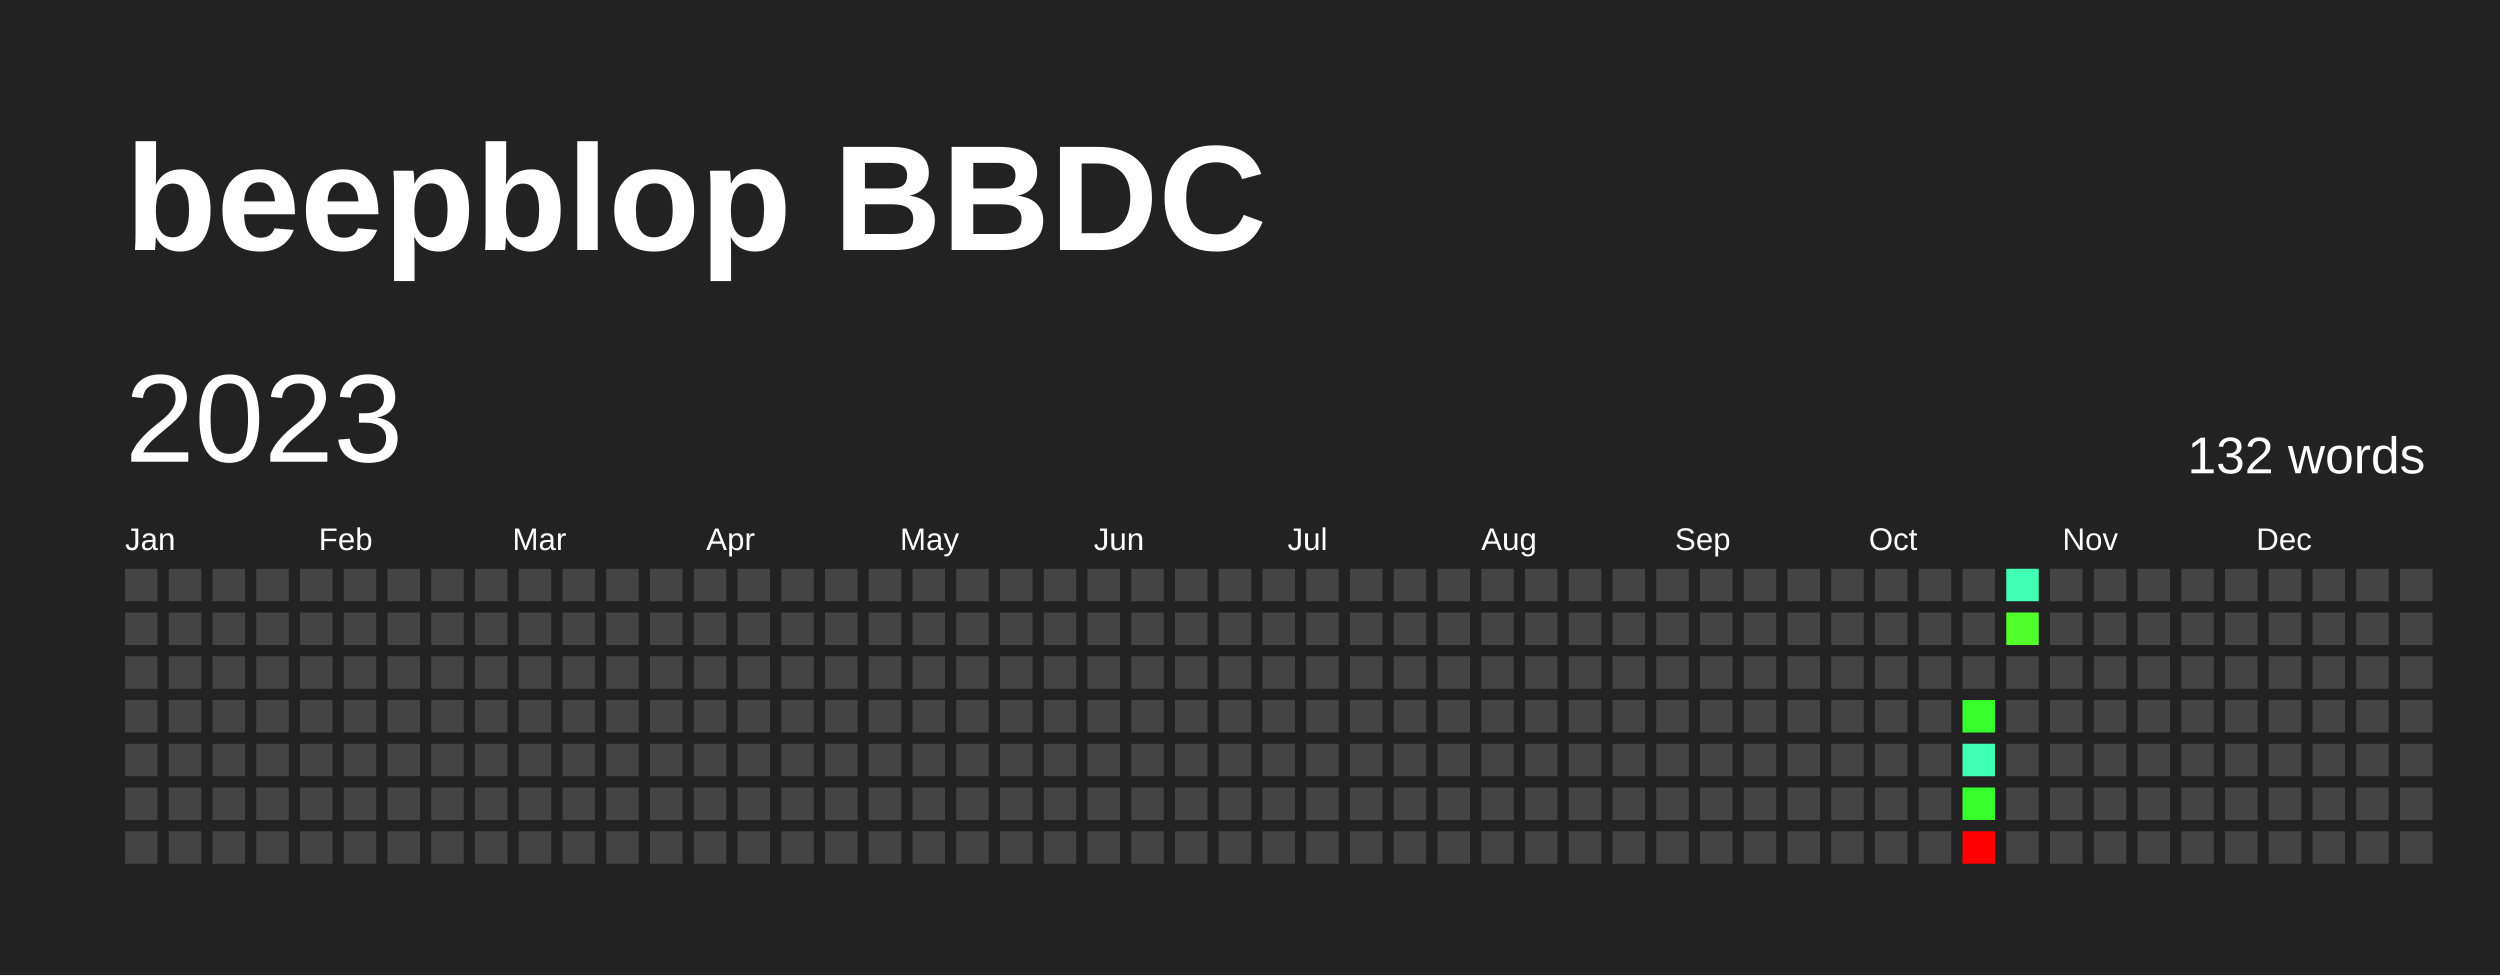
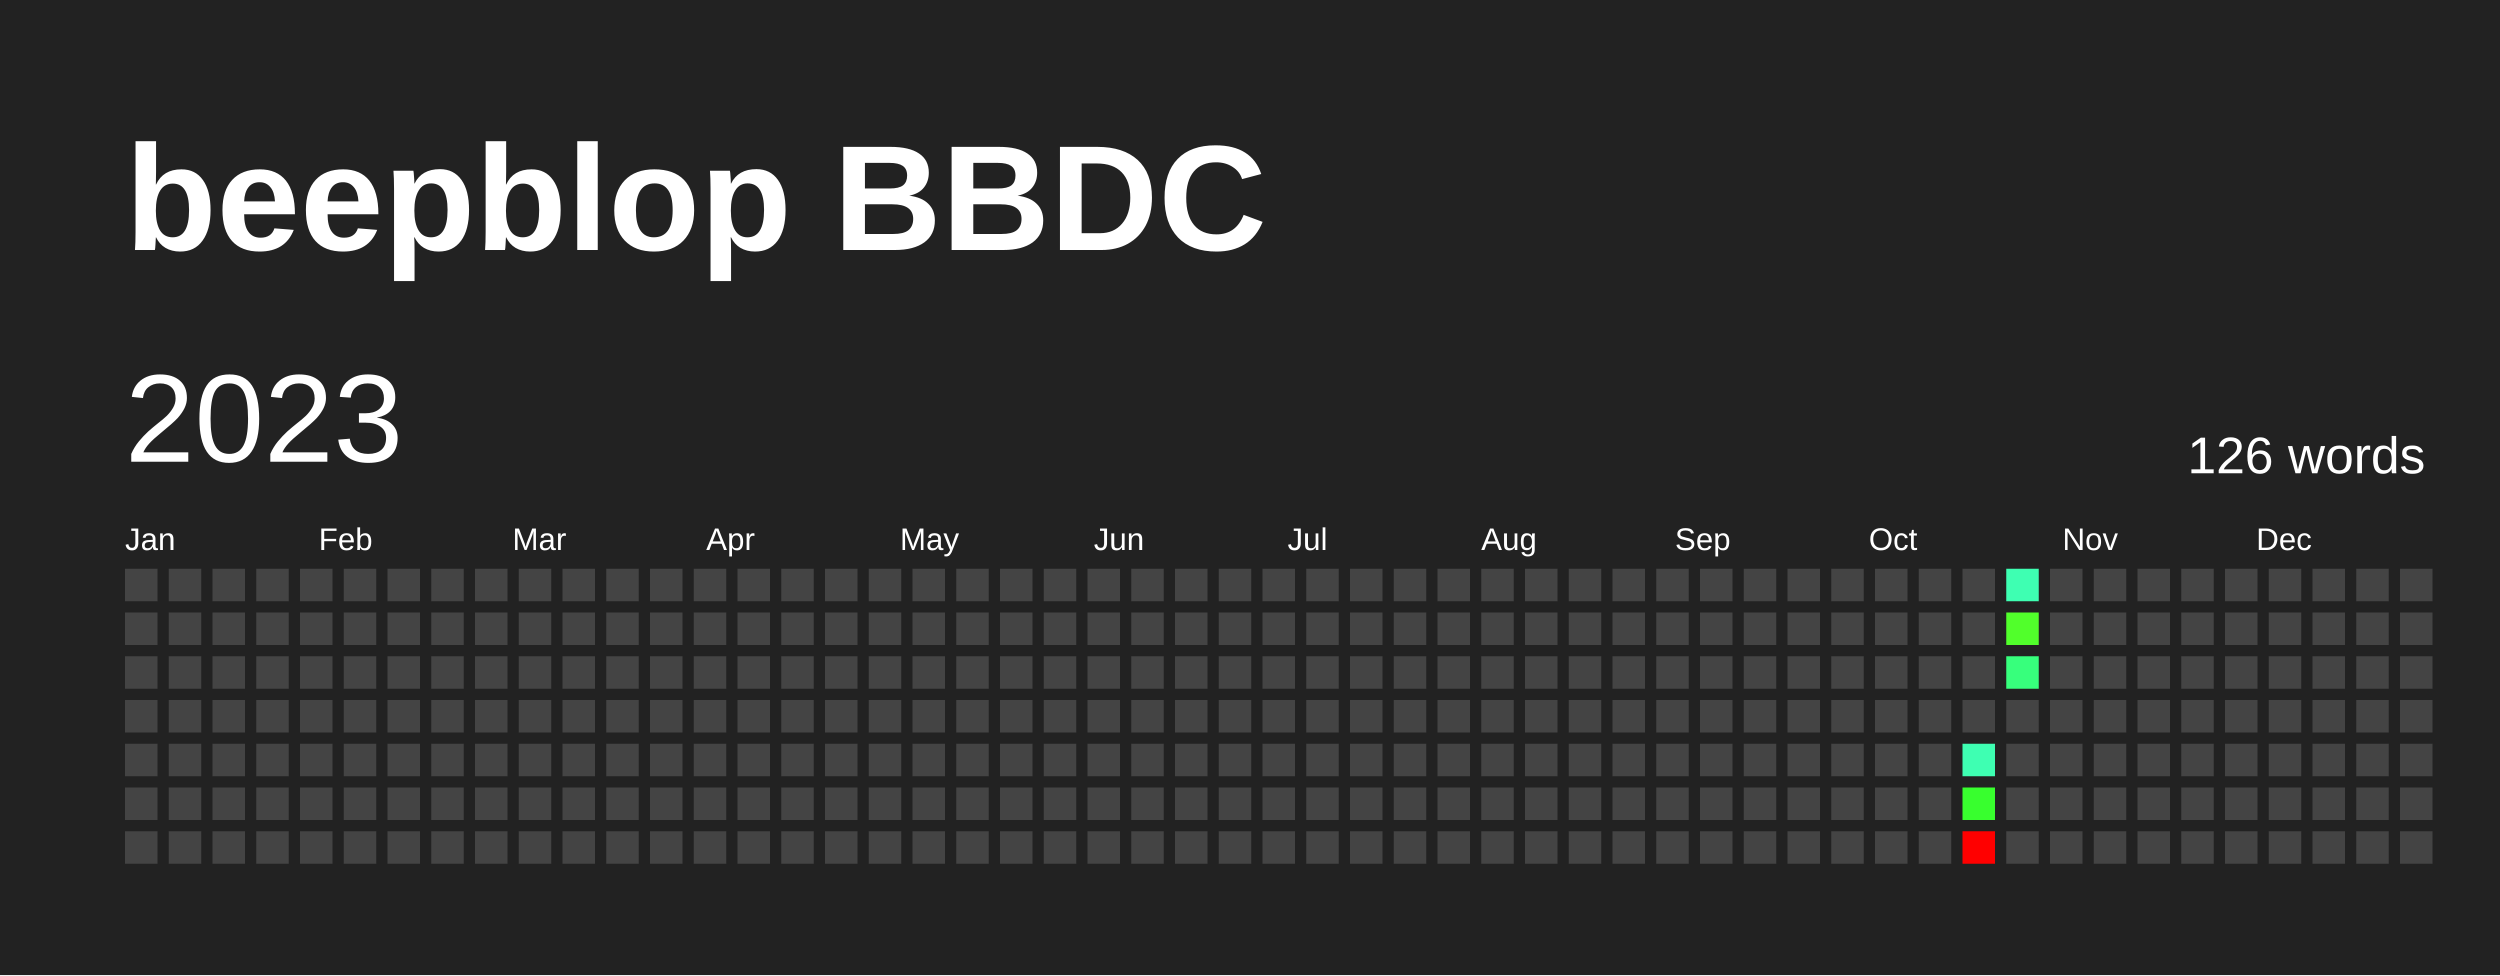
<svg xmlns="http://www.w3.org/2000/svg" baseProfile="full" height="78mm" version="1.1" viewBox="0,0,200,78" width="200mm">
  <defs />
  <rect fill="#222222" height="78" width="200" x="0" y="0" />
  <text fill="#FFFFFF" style="font-size:12px; font-family:Arial; font-weight:bold;" x="10" y="20">beepblop BBDC</text>
  <text dominant-baseline="hanging" fill="#FFFFFF" style="font-size:10.0px; font-family:Arial;" x="10" y="30">2023</text>
-   <text dominant-baseline="hanging" fill="#FFFFFF" style="font-size:4.125px; font-family:Arial;" x="175" y="35">132 words</text>
+   <text dominant-baseline="hanging" fill="#FFFFFF" style="font-size:4.125px; font-family:Arial;" x="175" y="35">126 words</text>
  <text fill="#FFFFFF" style="font-size:2.5px; font-family:Arial" x="10.0" y="44">Jan</text>
  <text fill="#FFFFFF" style="font-size:2.5px; font-family:Arial" x="25.5" y="44">Feb</text>
  <text fill="#FFFFFF" style="font-size:2.5px; font-family:Arial" x="41.0" y="44">Mar</text>
  <text fill="#FFFFFF" style="font-size:2.5px; font-family:Arial" x="56.5" y="44">Apr</text>
  <text fill="#FFFFFF" style="font-size:2.5px; font-family:Arial" x="72.0" y="44">May</text>
  <text fill="#FFFFFF" style="font-size:2.5px; font-family:Arial" x="87.5" y="44">Jun</text>
  <text fill="#FFFFFF" style="font-size:2.5px; font-family:Arial" x="103.0" y="44">Jul</text>
  <text fill="#FFFFFF" style="font-size:2.5px; font-family:Arial" x="118.5" y="44">Aug</text>
  <text fill="#FFFFFF" style="font-size:2.5px; font-family:Arial" x="134.0" y="44">Sep</text>
  <text fill="#FFFFFF" style="font-size:2.5px; font-family:Arial" x="149.5" y="44">Oct</text>
  <text fill="#FFFFFF" style="font-size:2.5px; font-family:Arial" x="165.0" y="44">Nov</text>
  <text fill="#FFFFFF" style="font-size:2.5px; font-family:Arial" x="180.5" y="44">Dec</text>
  <rect fill="#444444" height="2.6" width="2.6" x="10.0" y="45.5" />
  <rect fill="#444444" height="2.6" width="2.6" x="10.0" y="49.0" />
  <rect fill="#444444" height="2.6" width="2.6" x="10.0" y="52.5" />
  <rect fill="#444444" height="2.6" width="2.6" x="10.0" y="56.0" />
  <rect fill="#444444" height="2.6" width="2.6" x="10.0" y="59.5" />
  <rect fill="#444444" height="2.6" width="2.6" x="10.0" y="63.0" />
  <rect fill="#444444" height="2.6" width="2.6" x="10.0" y="66.5" />
  <rect fill="#444444" height="2.6" width="2.6" x="13.5" y="45.5" />
  <rect fill="#444444" height="2.6" width="2.6" x="13.5" y="49.0" />
  <rect fill="#444444" height="2.6" width="2.6" x="13.5" y="52.5" />
  <rect fill="#444444" height="2.6" width="2.6" x="13.5" y="56.0" />
  <rect fill="#444444" height="2.6" width="2.6" x="13.5" y="59.5" />
  <rect fill="#444444" height="2.6" width="2.6" x="13.5" y="63.0" />
  <rect fill="#444444" height="2.6" width="2.6" x="13.5" y="66.5" />
  <rect fill="#444444" height="2.6" width="2.6" x="17.0" y="45.5" />
  <rect fill="#444444" height="2.6" width="2.6" x="17.0" y="49.0" />
  <rect fill="#444444" height="2.6" width="2.6" x="17.0" y="52.5" />
  <rect fill="#444444" height="2.6" width="2.6" x="17.0" y="56.0" />
  <rect fill="#444444" height="2.6" width="2.6" x="17.0" y="59.5" />
  <rect fill="#444444" height="2.6" width="2.6" x="17.0" y="63.0" />
  <rect fill="#444444" height="2.6" width="2.6" x="17.0" y="66.5" />
  <rect fill="#444444" height="2.6" width="2.6" x="20.5" y="45.5" />
  <rect fill="#444444" height="2.6" width="2.6" x="20.5" y="49.0" />
  <rect fill="#444444" height="2.6" width="2.6" x="20.5" y="52.5" />
  <rect fill="#444444" height="2.6" width="2.6" x="20.5" y="56.0" />
  <rect fill="#444444" height="2.6" width="2.6" x="20.5" y="59.5" />
  <rect fill="#444444" height="2.6" width="2.6" x="20.5" y="63.0" />
  <rect fill="#444444" height="2.6" width="2.6" x="20.5" y="66.5" />
  <rect fill="#444444" height="2.6" width="2.6" x="24.0" y="45.5" />
  <rect fill="#444444" height="2.6" width="2.6" x="24.0" y="49.0" />
  <rect fill="#444444" height="2.6" width="2.6" x="24.0" y="52.5" />
  <rect fill="#444444" height="2.6" width="2.6" x="24.0" y="56.0" />
  <rect fill="#444444" height="2.6" width="2.6" x="24.0" y="59.5" />
  <rect fill="#444444" height="2.6" width="2.6" x="24.0" y="63.0" />
  <rect fill="#444444" height="2.6" width="2.6" x="24.0" y="66.5" />
  <rect fill="#444444" height="2.6" width="2.6" x="27.5" y="45.5" />
  <rect fill="#444444" height="2.6" width="2.6" x="27.5" y="49.0" />
  <rect fill="#444444" height="2.6" width="2.6" x="27.5" y="52.5" />
  <rect fill="#444444" height="2.6" width="2.6" x="27.5" y="56.0" />
  <rect fill="#444444" height="2.6" width="2.6" x="27.5" y="59.5" />
  <rect fill="#444444" height="2.6" width="2.6" x="27.5" y="63.0" />
  <rect fill="#444444" height="2.6" width="2.6" x="27.5" y="66.5" />
  <rect fill="#444444" height="2.6" width="2.6" x="31.0" y="45.5" />
  <rect fill="#444444" height="2.6" width="2.6" x="31.0" y="49.0" />
  <rect fill="#444444" height="2.6" width="2.6" x="31.0" y="52.5" />
  <rect fill="#444444" height="2.6" width="2.6" x="31.0" y="56.0" />
  <rect fill="#444444" height="2.6" width="2.6" x="31.0" y="59.5" />
  <rect fill="#444444" height="2.6" width="2.6" x="31.0" y="63.0" />
  <rect fill="#444444" height="2.6" width="2.6" x="31.0" y="66.5" />
  <rect fill="#444444" height="2.6" width="2.6" x="34.5" y="45.5" />
  <rect fill="#444444" height="2.6" width="2.6" x="34.5" y="49.0" />
  <rect fill="#444444" height="2.6" width="2.6" x="34.5" y="52.5" />
  <rect fill="#444444" height="2.6" width="2.6" x="34.5" y="56.0" />
  <rect fill="#444444" height="2.6" width="2.6" x="34.5" y="59.5" />
  <rect fill="#444444" height="2.6" width="2.6" x="34.5" y="63.0" />
  <rect fill="#444444" height="2.6" width="2.6" x="34.5" y="66.5" />
  <rect fill="#444444" height="2.6" width="2.6" x="38.0" y="45.5" />
  <rect fill="#444444" height="2.6" width="2.6" x="38.0" y="49.0" />
  <rect fill="#444444" height="2.6" width="2.6" x="38.0" y="52.5" />
  <rect fill="#444444" height="2.6" width="2.6" x="38.0" y="56.0" />
  <rect fill="#444444" height="2.6" width="2.6" x="38.0" y="59.5" />
  <rect fill="#444444" height="2.6" width="2.6" x="38.0" y="63.0" />
  <rect fill="#444444" height="2.6" width="2.6" x="38.0" y="66.5" />
  <rect fill="#444444" height="2.6" width="2.6" x="41.5" y="45.5" />
  <rect fill="#444444" height="2.6" width="2.6" x="41.5" y="49.0" />
  <rect fill="#444444" height="2.6" width="2.6" x="41.5" y="52.5" />
  <rect fill="#444444" height="2.6" width="2.6" x="41.5" y="56.0" />
  <rect fill="#444444" height="2.6" width="2.6" x="41.5" y="59.5" />
  <rect fill="#444444" height="2.6" width="2.6" x="41.5" y="63.0" />
  <rect fill="#444444" height="2.6" width="2.6" x="41.5" y="66.5" />
  <rect fill="#444444" height="2.6" width="2.6" x="45.0" y="45.5" />
  <rect fill="#444444" height="2.6" width="2.6" x="45.0" y="49.0" />
  <rect fill="#444444" height="2.6" width="2.6" x="45.0" y="52.5" />
  <rect fill="#444444" height="2.6" width="2.6" x="45.0" y="56.0" />
  <rect fill="#444444" height="2.6" width="2.6" x="45.0" y="59.5" />
  <rect fill="#444444" height="2.6" width="2.6" x="45.0" y="63.0" />
  <rect fill="#444444" height="2.6" width="2.6" x="45.0" y="66.5" />
  <rect fill="#444444" height="2.6" width="2.6" x="48.5" y="45.5" />
  <rect fill="#444444" height="2.6" width="2.6" x="48.5" y="49.0" />
  <rect fill="#444444" height="2.6" width="2.6" x="48.5" y="52.5" />
  <rect fill="#444444" height="2.6" width="2.6" x="48.5" y="56.0" />
  <rect fill="#444444" height="2.6" width="2.6" x="48.5" y="59.5" />
  <rect fill="#444444" height="2.6" width="2.6" x="48.5" y="63.0" />
  <rect fill="#444444" height="2.6" width="2.6" x="48.5" y="66.5" />
  <rect fill="#444444" height="2.6" width="2.6" x="52.0" y="45.5" />
  <rect fill="#444444" height="2.6" width="2.6" x="52.0" y="49.0" />
  <rect fill="#444444" height="2.6" width="2.6" x="52.0" y="52.5" />
  <rect fill="#444444" height="2.6" width="2.6" x="52.0" y="56.0" />
  <rect fill="#444444" height="2.6" width="2.6" x="52.0" y="59.5" />
  <rect fill="#444444" height="2.6" width="2.6" x="52.0" y="63.0" />
  <rect fill="#444444" height="2.6" width="2.6" x="52.0" y="66.5" />
  <rect fill="#444444" height="2.6" width="2.6" x="55.5" y="45.5" />
  <rect fill="#444444" height="2.6" width="2.6" x="55.5" y="49.0" />
  <rect fill="#444444" height="2.6" width="2.6" x="55.5" y="52.5" />
  <rect fill="#444444" height="2.6" width="2.6" x="55.5" y="56.0" />
  <rect fill="#444444" height="2.6" width="2.6" x="55.5" y="59.5" />
  <rect fill="#444444" height="2.6" width="2.6" x="55.5" y="63.0" />
  <rect fill="#444444" height="2.6" width="2.6" x="55.5" y="66.5" />
  <rect fill="#444444" height="2.6" width="2.6" x="59.0" y="45.5" />
  <rect fill="#444444" height="2.6" width="2.6" x="59.0" y="49.0" />
  <rect fill="#444444" height="2.6" width="2.6" x="59.0" y="52.5" />
  <rect fill="#444444" height="2.6" width="2.6" x="59.0" y="56.0" />
  <rect fill="#444444" height="2.6" width="2.6" x="59.0" y="59.5" />
  <rect fill="#444444" height="2.6" width="2.6" x="59.0" y="63.0" />
  <rect fill="#444444" height="2.6" width="2.6" x="59.0" y="66.5" />
  <rect fill="#444444" height="2.6" width="2.6" x="62.5" y="45.5" />
  <rect fill="#444444" height="2.6" width="2.6" x="62.5" y="49.0" />
  <rect fill="#444444" height="2.6" width="2.6" x="62.5" y="52.5" />
  <rect fill="#444444" height="2.6" width="2.6" x="62.5" y="56.0" />
  <rect fill="#444444" height="2.6" width="2.6" x="62.5" y="59.5" />
  <rect fill="#444444" height="2.6" width="2.6" x="62.5" y="63.0" />
  <rect fill="#444444" height="2.6" width="2.6" x="62.5" y="66.5" />
  <rect fill="#444444" height="2.6" width="2.6" x="66.0" y="45.5" />
  <rect fill="#444444" height="2.6" width="2.6" x="66.0" y="49.0" />
  <rect fill="#444444" height="2.6" width="2.6" x="66.0" y="52.5" />
  <rect fill="#444444" height="2.6" width="2.6" x="66.0" y="56.0" />
  <rect fill="#444444" height="2.6" width="2.6" x="66.0" y="59.5" />
  <rect fill="#444444" height="2.6" width="2.6" x="66.0" y="63.0" />
  <rect fill="#444444" height="2.6" width="2.6" x="66.0" y="66.5" />
  <rect fill="#444444" height="2.6" width="2.6" x="69.5" y="45.5" />
  <rect fill="#444444" height="2.6" width="2.6" x="69.5" y="49.0" />
  <rect fill="#444444" height="2.6" width="2.6" x="69.5" y="52.5" />
  <rect fill="#444444" height="2.6" width="2.6" x="69.5" y="56.0" />
  <rect fill="#444444" height="2.6" width="2.6" x="69.5" y="59.5" />
  <rect fill="#444444" height="2.6" width="2.6" x="69.5" y="63.0" />
  <rect fill="#444444" height="2.6" width="2.6" x="69.5" y="66.5" />
  <rect fill="#444444" height="2.6" width="2.6" x="73.0" y="45.5" />
  <rect fill="#444444" height="2.6" width="2.6" x="73.0" y="49.0" />
  <rect fill="#444444" height="2.6" width="2.6" x="73.0" y="52.5" />
  <rect fill="#444444" height="2.6" width="2.6" x="73.0" y="56.0" />
  <rect fill="#444444" height="2.6" width="2.6" x="73.0" y="59.5" />
  <rect fill="#444444" height="2.6" width="2.6" x="73.0" y="63.0" />
  <rect fill="#444444" height="2.6" width="2.6" x="73.0" y="66.5" />
  <rect fill="#444444" height="2.6" width="2.6" x="76.5" y="45.5" />
  <rect fill="#444444" height="2.6" width="2.6" x="76.5" y="49.0" />
  <rect fill="#444444" height="2.6" width="2.6" x="76.5" y="52.5" />
  <rect fill="#444444" height="2.6" width="2.6" x="76.5" y="56.0" />
  <rect fill="#444444" height="2.6" width="2.6" x="76.5" y="59.5" />
  <rect fill="#444444" height="2.6" width="2.6" x="76.5" y="63.0" />
  <rect fill="#444444" height="2.6" width="2.6" x="76.5" y="66.5" />
  <rect fill="#444444" height="2.6" width="2.6" x="80.0" y="45.5" />
  <rect fill="#444444" height="2.6" width="2.6" x="80.0" y="49.0" />
  <rect fill="#444444" height="2.6" width="2.6" x="80.0" y="52.5" />
  <rect fill="#444444" height="2.6" width="2.6" x="80.0" y="56.0" />
  <rect fill="#444444" height="2.6" width="2.6" x="80.0" y="59.5" />
  <rect fill="#444444" height="2.6" width="2.6" x="80.0" y="63.0" />
  <rect fill="#444444" height="2.6" width="2.6" x="80.0" y="66.5" />
  <rect fill="#444444" height="2.6" width="2.6" x="83.5" y="45.5" />
  <rect fill="#444444" height="2.6" width="2.6" x="83.5" y="49.0" />
  <rect fill="#444444" height="2.6" width="2.6" x="83.5" y="52.5" />
  <rect fill="#444444" height="2.6" width="2.6" x="83.5" y="56.0" />
  <rect fill="#444444" height="2.6" width="2.6" x="83.5" y="59.5" />
  <rect fill="#444444" height="2.6" width="2.6" x="83.5" y="63.0" />
  <rect fill="#444444" height="2.6" width="2.6" x="83.5" y="66.5" />
  <rect fill="#444444" height="2.6" width="2.6" x="87.0" y="45.5" />
  <rect fill="#444444" height="2.6" width="2.6" x="87.0" y="49.0" />
  <rect fill="#444444" height="2.6" width="2.6" x="87.0" y="52.5" />
  <rect fill="#444444" height="2.6" width="2.6" x="87.0" y="56.0" />
  <rect fill="#444444" height="2.6" width="2.6" x="87.0" y="59.5" />
  <rect fill="#444444" height="2.6" width="2.6" x="87.0" y="63.0" />
  <rect fill="#444444" height="2.6" width="2.6" x="87.0" y="66.5" />
  <rect fill="#444444" height="2.6" width="2.6" x="90.5" y="45.5" />
  <rect fill="#444444" height="2.6" width="2.6" x="90.5" y="49.0" />
  <rect fill="#444444" height="2.6" width="2.6" x="90.5" y="52.5" />
  <rect fill="#444444" height="2.6" width="2.6" x="90.5" y="56.0" />
  <rect fill="#444444" height="2.6" width="2.6" x="90.5" y="59.5" />
  <rect fill="#444444" height="2.6" width="2.6" x="90.5" y="63.0" />
  <rect fill="#444444" height="2.6" width="2.6" x="90.5" y="66.5" />
  <rect fill="#444444" height="2.6" width="2.6" x="94.0" y="45.5" />
  <rect fill="#444444" height="2.6" width="2.6" x="94.0" y="49.0" />
  <rect fill="#444444" height="2.6" width="2.6" x="94.0" y="52.5" />
  <rect fill="#444444" height="2.6" width="2.6" x="94.0" y="56.0" />
  <rect fill="#444444" height="2.6" width="2.6" x="94.0" y="59.5" />
  <rect fill="#444444" height="2.6" width="2.6" x="94.0" y="63.0" />
  <rect fill="#444444" height="2.6" width="2.6" x="94.0" y="66.5" />
  <rect fill="#444444" height="2.6" width="2.6" x="97.5" y="45.5" />
  <rect fill="#444444" height="2.6" width="2.6" x="97.5" y="49.0" />
  <rect fill="#444444" height="2.6" width="2.6" x="97.5" y="52.5" />
  <rect fill="#444444" height="2.6" width="2.6" x="97.5" y="56.0" />
  <rect fill="#444444" height="2.6" width="2.6" x="97.5" y="59.5" />
  <rect fill="#444444" height="2.6" width="2.6" x="97.5" y="63.0" />
  <rect fill="#444444" height="2.6" width="2.6" x="97.5" y="66.5" />
  <rect fill="#444444" height="2.6" width="2.6" x="101.0" y="45.5" />
  <rect fill="#444444" height="2.6" width="2.6" x="101.0" y="49.0" />
  <rect fill="#444444" height="2.6" width="2.6" x="101.0" y="52.5" />
  <rect fill="#444444" height="2.6" width="2.6" x="101.0" y="56.0" />
  <rect fill="#444444" height="2.6" width="2.6" x="101.0" y="59.5" />
  <rect fill="#444444" height="2.6" width="2.6" x="101.0" y="63.0" />
  <rect fill="#444444" height="2.6" width="2.6" x="101.0" y="66.5" />
  <rect fill="#444444" height="2.6" width="2.6" x="104.5" y="45.5" />
  <rect fill="#444444" height="2.6" width="2.6" x="104.5" y="49.0" />
  <rect fill="#444444" height="2.6" width="2.6" x="104.5" y="52.5" />
  <rect fill="#444444" height="2.6" width="2.6" x="104.5" y="56.0" />
  <rect fill="#444444" height="2.6" width="2.6" x="104.5" y="59.5" />
  <rect fill="#444444" height="2.6" width="2.6" x="104.5" y="63.0" />
  <rect fill="#444444" height="2.6" width="2.6" x="104.5" y="66.5" />
  <rect fill="#444444" height="2.6" width="2.6" x="108.0" y="45.5" />
  <rect fill="#444444" height="2.6" width="2.6" x="108.0" y="49.0" />
  <rect fill="#444444" height="2.6" width="2.6" x="108.0" y="52.5" />
  <rect fill="#444444" height="2.6" width="2.6" x="108.0" y="56.0" />
  <rect fill="#444444" height="2.6" width="2.6" x="108.0" y="59.5" />
  <rect fill="#444444" height="2.6" width="2.6" x="108.0" y="63.0" />
  <rect fill="#444444" height="2.6" width="2.6" x="108.0" y="66.5" />
  <rect fill="#444444" height="2.6" width="2.6" x="111.5" y="45.5" />
  <rect fill="#444444" height="2.6" width="2.6" x="111.5" y="49.0" />
  <rect fill="#444444" height="2.6" width="2.6" x="111.5" y="52.5" />
  <rect fill="#444444" height="2.6" width="2.6" x="111.5" y="56.0" />
  <rect fill="#444444" height="2.6" width="2.6" x="111.5" y="59.5" />
  <rect fill="#444444" height="2.6" width="2.6" x="111.5" y="63.0" />
  <rect fill="#444444" height="2.6" width="2.6" x="111.5" y="66.5" />
  <rect fill="#444444" height="2.6" width="2.6" x="115.0" y="45.5" />
  <rect fill="#444444" height="2.6" width="2.6" x="115.0" y="49.0" />
  <rect fill="#444444" height="2.6" width="2.6" x="115.0" y="52.5" />
  <rect fill="#444444" height="2.6" width="2.6" x="115.0" y="56.0" />
  <rect fill="#444444" height="2.6" width="2.6" x="115.0" y="59.5" />
  <rect fill="#444444" height="2.6" width="2.6" x="115.0" y="63.0" />
  <rect fill="#444444" height="2.6" width="2.6" x="115.0" y="66.5" />
  <rect fill="#444444" height="2.6" width="2.6" x="118.5" y="45.5" />
  <rect fill="#444444" height="2.6" width="2.6" x="118.5" y="49.0" />
  <rect fill="#444444" height="2.6" width="2.6" x="118.5" y="52.5" />
  <rect fill="#444444" height="2.6" width="2.6" x="118.5" y="56.0" />
  <rect fill="#444444" height="2.6" width="2.6" x="118.5" y="59.5" />
  <rect fill="#444444" height="2.6" width="2.6" x="118.5" y="63.0" />
  <rect fill="#444444" height="2.6" width="2.6" x="118.5" y="66.5" />
  <rect fill="#444444" height="2.6" width="2.6" x="122.0" y="45.5" />
  <rect fill="#444444" height="2.6" width="2.6" x="122.0" y="49.0" />
  <rect fill="#444444" height="2.6" width="2.6" x="122.0" y="52.5" />
  <rect fill="#444444" height="2.6" width="2.6" x="122.0" y="56.0" />
  <rect fill="#444444" height="2.6" width="2.6" x="122.0" y="59.5" />
  <rect fill="#444444" height="2.6" width="2.6" x="122.0" y="63.0" />
  <rect fill="#444444" height="2.6" width="2.6" x="122.0" y="66.5" />
  <rect fill="#444444" height="2.6" width="2.6" x="125.5" y="45.5" />
  <rect fill="#444444" height="2.6" width="2.6" x="125.5" y="49.0" />
  <rect fill="#444444" height="2.6" width="2.6" x="125.5" y="52.5" />
  <rect fill="#444444" height="2.6" width="2.6" x="125.5" y="56.0" />
  <rect fill="#444444" height="2.6" width="2.6" x="125.5" y="59.5" />
  <rect fill="#444444" height="2.6" width="2.6" x="125.5" y="63.0" />
  <rect fill="#444444" height="2.6" width="2.6" x="125.5" y="66.5" />
  <rect fill="#444444" height="2.6" width="2.6" x="129.0" y="45.5" />
  <rect fill="#444444" height="2.6" width="2.6" x="129.0" y="49.0" />
  <rect fill="#444444" height="2.6" width="2.6" x="129.0" y="52.5" />
  <rect fill="#444444" height="2.6" width="2.6" x="129.0" y="56.0" />
  <rect fill="#444444" height="2.6" width="2.6" x="129.0" y="59.5" />
  <rect fill="#444444" height="2.6" width="2.6" x="129.0" y="63.0" />
  <rect fill="#444444" height="2.6" width="2.6" x="129.0" y="66.5" />
  <rect fill="#444444" height="2.6" width="2.6" x="132.5" y="45.5" />
  <rect fill="#444444" height="2.6" width="2.6" x="132.5" y="49.0" />
  <rect fill="#444444" height="2.6" width="2.6" x="132.5" y="52.5" />
  <rect fill="#444444" height="2.6" width="2.6" x="132.5" y="56.0" />
  <rect fill="#444444" height="2.6" width="2.6" x="132.5" y="59.5" />
  <rect fill="#444444" height="2.6" width="2.6" x="132.5" y="63.0" />
  <rect fill="#444444" height="2.6" width="2.6" x="132.5" y="66.5" />
  <rect fill="#444444" height="2.6" width="2.6" x="136.0" y="45.5" />
  <rect fill="#444444" height="2.6" width="2.6" x="136.0" y="49.0" />
  <rect fill="#444444" height="2.6" width="2.6" x="136.0" y="52.5" />
  <rect fill="#444444" height="2.6" width="2.6" x="136.0" y="56.0" />
  <rect fill="#444444" height="2.6" width="2.6" x="136.0" y="59.5" />
  <rect fill="#444444" height="2.6" width="2.6" x="136.0" y="63.0" />
  <rect fill="#444444" height="2.6" width="2.6" x="136.0" y="66.5" />
  <rect fill="#444444" height="2.6" width="2.6" x="139.5" y="45.5" />
  <rect fill="#444444" height="2.6" width="2.6" x="139.5" y="49.0" />
  <rect fill="#444444" height="2.6" width="2.6" x="139.5" y="52.5" />
  <rect fill="#444444" height="2.6" width="2.6" x="139.5" y="56.0" />
  <rect fill="#444444" height="2.6" width="2.6" x="139.5" y="59.5" />
  <rect fill="#444444" height="2.6" width="2.6" x="139.5" y="63.0" />
  <rect fill="#444444" height="2.6" width="2.6" x="139.5" y="66.5" />
  <rect fill="#444444" height="2.6" width="2.6" x="143.0" y="45.5" />
  <rect fill="#444444" height="2.6" width="2.6" x="143.0" y="49.0" />
  <rect fill="#444444" height="2.6" width="2.6" x="143.0" y="52.5" />
  <rect fill="#444444" height="2.6" width="2.6" x="143.0" y="56.0" />
  <rect fill="#444444" height="2.6" width="2.6" x="143.0" y="59.5" />
  <rect fill="#444444" height="2.6" width="2.6" x="143.0" y="63.0" />
  <rect fill="#444444" height="2.6" width="2.6" x="143.0" y="66.5" />
  <rect fill="#444444" height="2.6" width="2.6" x="146.5" y="45.5" />
  <rect fill="#444444" height="2.6" width="2.6" x="146.5" y="49.0" />
  <rect fill="#444444" height="2.6" width="2.6" x="146.5" y="52.5" />
  <rect fill="#444444" height="2.6" width="2.6" x="146.5" y="56.0" />
  <rect fill="#444444" height="2.6" width="2.6" x="146.5" y="59.5" />
  <rect fill="#444444" height="2.6" width="2.6" x="146.5" y="63.0" />
  <rect fill="#444444" height="2.6" width="2.6" x="146.5" y="66.5" />
  <rect fill="#444444" height="2.6" width="2.6" x="150.0" y="45.5" />
  <rect fill="#444444" height="2.6" width="2.6" x="150.0" y="49.0" />
  <rect fill="#444444" height="2.6" width="2.6" x="150.0" y="52.5" />
  <rect fill="#444444" height="2.6" width="2.6" x="150.0" y="56.0" />
  <rect fill="#444444" height="2.6" width="2.6" x="150.0" y="59.5" />
  <rect fill="#444444" height="2.6" width="2.6" x="150.0" y="63.0" />
  <rect fill="#444444" height="2.6" width="2.6" x="150.0" y="66.5" />
  <rect fill="#444444" height="2.6" width="2.6" x="153.5" y="45.5" />
  <rect fill="#444444" height="2.6" width="2.6" x="153.5" y="49.0" />
  <rect fill="#444444" height="2.6" width="2.6" x="153.5" y="52.5" />
  <rect fill="#444444" height="2.6" width="2.6" x="153.5" y="56.0" />
  <rect fill="#444444" height="2.6" width="2.6" x="153.5" y="59.5" />
  <rect fill="#444444" height="2.6" width="2.6" x="153.5" y="63.0" />
  <rect fill="#444444" height="2.6" width="2.6" x="153.5" y="66.5" />
  <rect fill="#444444" height="2.6" width="2.6" x="157.0" y="45.5" />
  <rect fill="#444444" height="2.6" width="2.6" x="157.0" y="49.0" />
  <rect fill="#444444" height="2.6" width="2.6" x="157.0" y="52.5" />
-   <rect fill="#38ff2e" height="2.6" width="2.6" x="157.0" y="56.0" />
+   <rect fill="#444444" height="2.6" width="2.6" x="157.0" y="56.0" />
  <rect fill="#3effb2" height="2.6" width="2.6" x="157.0" y="59.5" />
  <rect fill="#38ff2e" height="2.6" width="2.6" x="157.0" y="63.0" />
  <rect fill="red" height="2.6" width="2.6" x="157.0" y="66.5" />
  <rect fill="#3effb2" height="2.6" width="2.6" x="160.5" y="45.5" />
  <rect fill="#51ff2b" height="2.6" width="2.6" x="160.5" y="49.0" />
-   <rect fill="#444444" height="2.6" width="2.6" x="160.5" y="52.5" />
+   <rect fill="#37ff7c" height="2.6" width="2.6" x="160.5" y="52.5" />
  <rect fill="#444444" height="2.6" width="2.6" x="160.5" y="56.0" />
  <rect fill="#444444" height="2.6" width="2.6" x="160.5" y="59.5" />
  <rect fill="#444444" height="2.6" width="2.6" x="160.5" y="63.0" />
  <rect fill="#444444" height="2.6" width="2.6" x="160.5" y="66.5" />
  <rect fill="#444444" height="2.6" width="2.6" x="164.0" y="45.5" />
  <rect fill="#444444" height="2.6" width="2.6" x="164.0" y="49.0" />
  <rect fill="#444444" height="2.6" width="2.6" x="164.0" y="52.5" />
  <rect fill="#444444" height="2.6" width="2.6" x="164.0" y="56.0" />
  <rect fill="#444444" height="2.6" width="2.6" x="164.0" y="59.5" />
  <rect fill="#444444" height="2.6" width="2.6" x="164.0" y="63.0" />
  <rect fill="#444444" height="2.6" width="2.6" x="164.0" y="66.5" />
  <rect fill="#444444" height="2.6" width="2.6" x="167.5" y="45.5" />
  <rect fill="#444444" height="2.6" width="2.6" x="167.5" y="49.0" />
  <rect fill="#444444" height="2.6" width="2.6" x="167.5" y="52.5" />
  <rect fill="#444444" height="2.6" width="2.6" x="167.5" y="56.0" />
  <rect fill="#444444" height="2.6" width="2.6" x="167.5" y="59.5" />
  <rect fill="#444444" height="2.6" width="2.6" x="167.5" y="63.0" />
  <rect fill="#444444" height="2.6" width="2.6" x="167.5" y="66.5" />
  <rect fill="#444444" height="2.6" width="2.6" x="171.0" y="45.5" />
  <rect fill="#444444" height="2.6" width="2.6" x="171.0" y="49.0" />
  <rect fill="#444444" height="2.6" width="2.6" x="171.0" y="52.5" />
  <rect fill="#444444" height="2.6" width="2.6" x="171.0" y="56.0" />
  <rect fill="#444444" height="2.6" width="2.6" x="171.0" y="59.5" />
  <rect fill="#444444" height="2.6" width="2.6" x="171.0" y="63.0" />
  <rect fill="#444444" height="2.6" width="2.6" x="171.0" y="66.5" />
  <rect fill="#444444" height="2.6" width="2.6" x="174.5" y="45.5" />
  <rect fill="#444444" height="2.6" width="2.6" x="174.5" y="49.0" />
  <rect fill="#444444" height="2.6" width="2.6" x="174.5" y="52.5" />
  <rect fill="#444444" height="2.6" width="2.6" x="174.5" y="56.0" />
  <rect fill="#444444" height="2.6" width="2.6" x="174.5" y="59.5" />
  <rect fill="#444444" height="2.6" width="2.6" x="174.5" y="63.0" />
  <rect fill="#444444" height="2.6" width="2.6" x="174.5" y="66.5" />
  <rect fill="#444444" height="2.6" width="2.6" x="178.0" y="45.5" />
  <rect fill="#444444" height="2.6" width="2.6" x="178.0" y="49.0" />
  <rect fill="#444444" height="2.6" width="2.6" x="178.0" y="52.5" />
  <rect fill="#444444" height="2.6" width="2.6" x="178.0" y="56.0" />
  <rect fill="#444444" height="2.6" width="2.6" x="178.0" y="59.5" />
  <rect fill="#444444" height="2.6" width="2.6" x="178.0" y="63.0" />
  <rect fill="#444444" height="2.6" width="2.6" x="178.0" y="66.5" />
  <rect fill="#444444" height="2.6" width="2.6" x="181.5" y="45.5" />
  <rect fill="#444444" height="2.6" width="2.6" x="181.5" y="49.0" />
  <rect fill="#444444" height="2.6" width="2.6" x="181.5" y="52.5" />
  <rect fill="#444444" height="2.6" width="2.6" x="181.5" y="56.0" />
  <rect fill="#444444" height="2.6" width="2.6" x="181.5" y="59.5" />
  <rect fill="#444444" height="2.6" width="2.6" x="181.5" y="63.0" />
  <rect fill="#444444" height="2.6" width="2.6" x="181.5" y="66.5" />
  <rect fill="#444444" height="2.6" width="2.6" x="185.0" y="45.5" />
  <rect fill="#444444" height="2.6" width="2.6" x="185.0" y="49.0" />
  <rect fill="#444444" height="2.6" width="2.6" x="185.0" y="52.5" />
  <rect fill="#444444" height="2.6" width="2.6" x="185.0" y="56.0" />
  <rect fill="#444444" height="2.6" width="2.6" x="185.0" y="59.5" />
  <rect fill="#444444" height="2.6" width="2.6" x="185.0" y="63.0" />
  <rect fill="#444444" height="2.6" width="2.6" x="185.0" y="66.5" />
  <rect fill="#444444" height="2.6" width="2.6" x="188.5" y="45.5" />
  <rect fill="#444444" height="2.6" width="2.6" x="188.5" y="49.0" />
  <rect fill="#444444" height="2.6" width="2.6" x="188.5" y="52.5" />
  <rect fill="#444444" height="2.6" width="2.6" x="188.5" y="56.0" />
  <rect fill="#444444" height="2.6" width="2.6" x="188.5" y="59.5" />
  <rect fill="#444444" height="2.6" width="2.6" x="188.5" y="63.0" />
  <rect fill="#444444" height="2.6" width="2.6" x="188.5" y="66.5" />
  <rect fill="#444444" height="2.6" width="2.6" x="192.0" y="45.5" />
  <rect fill="#444444" height="2.6" width="2.6" x="192.0" y="49.0" />
  <rect fill="#444444" height="2.6" width="2.6" x="192.0" y="52.5" />
  <rect fill="#444444" height="2.6" width="2.6" x="192.0" y="56.0" />
  <rect fill="#444444" height="2.6" width="2.6" x="192.0" y="59.5" />
  <rect fill="#444444" height="2.6" width="2.6" x="192.0" y="63.0" />
  <rect fill="#444444" height="2.6" width="2.6" x="192.0" y="66.5" />
</svg>
